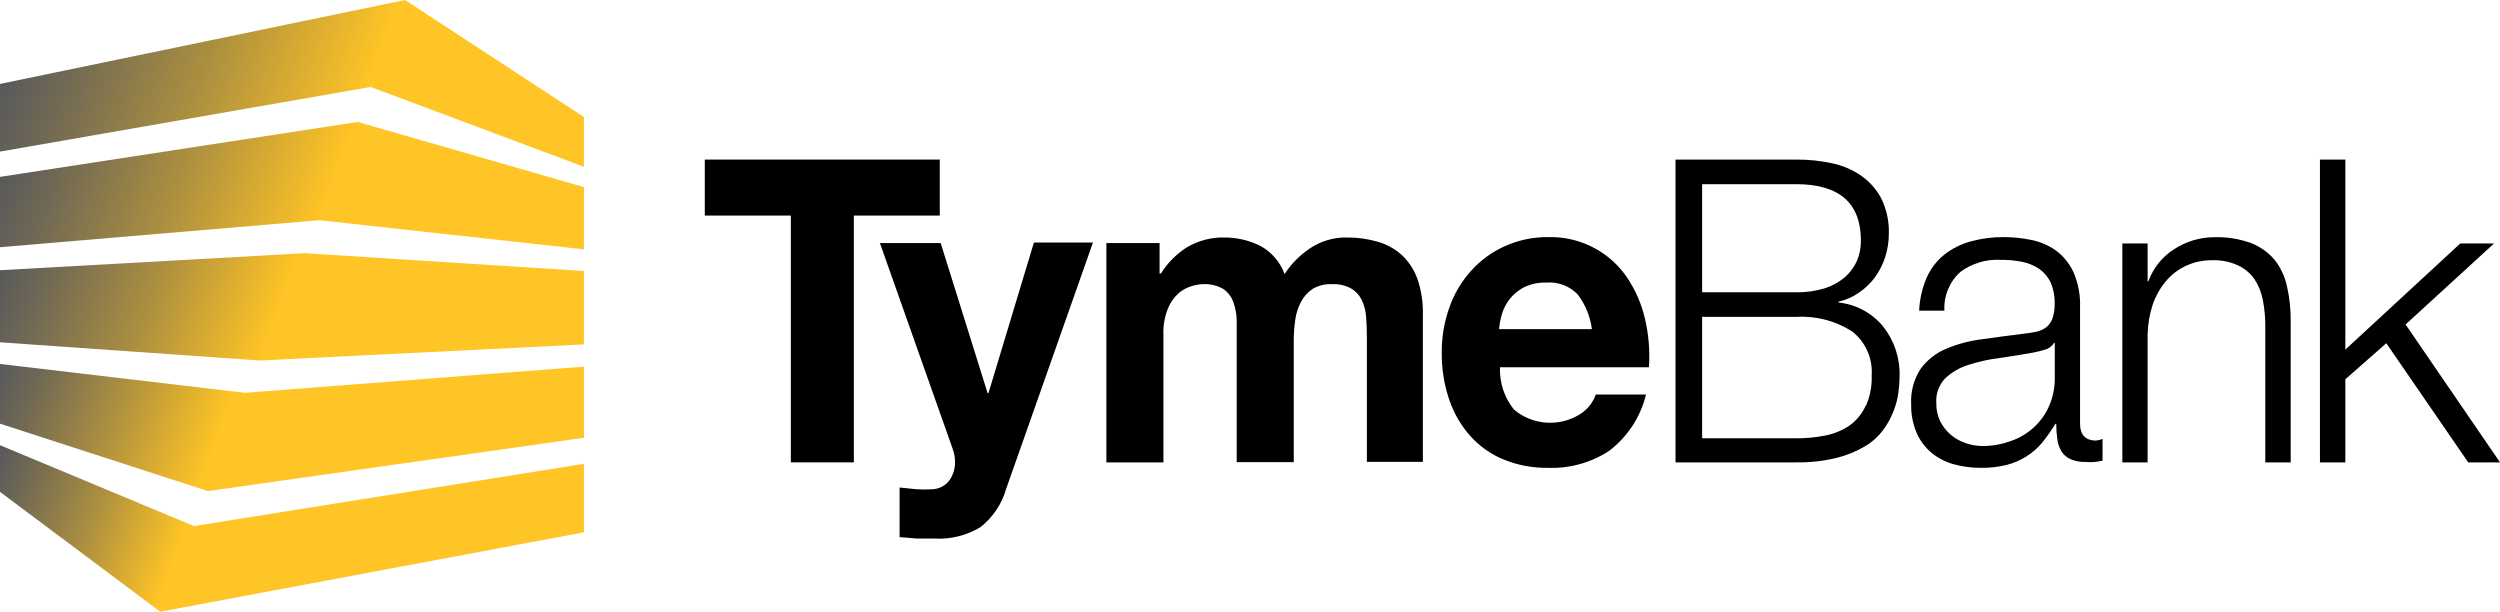
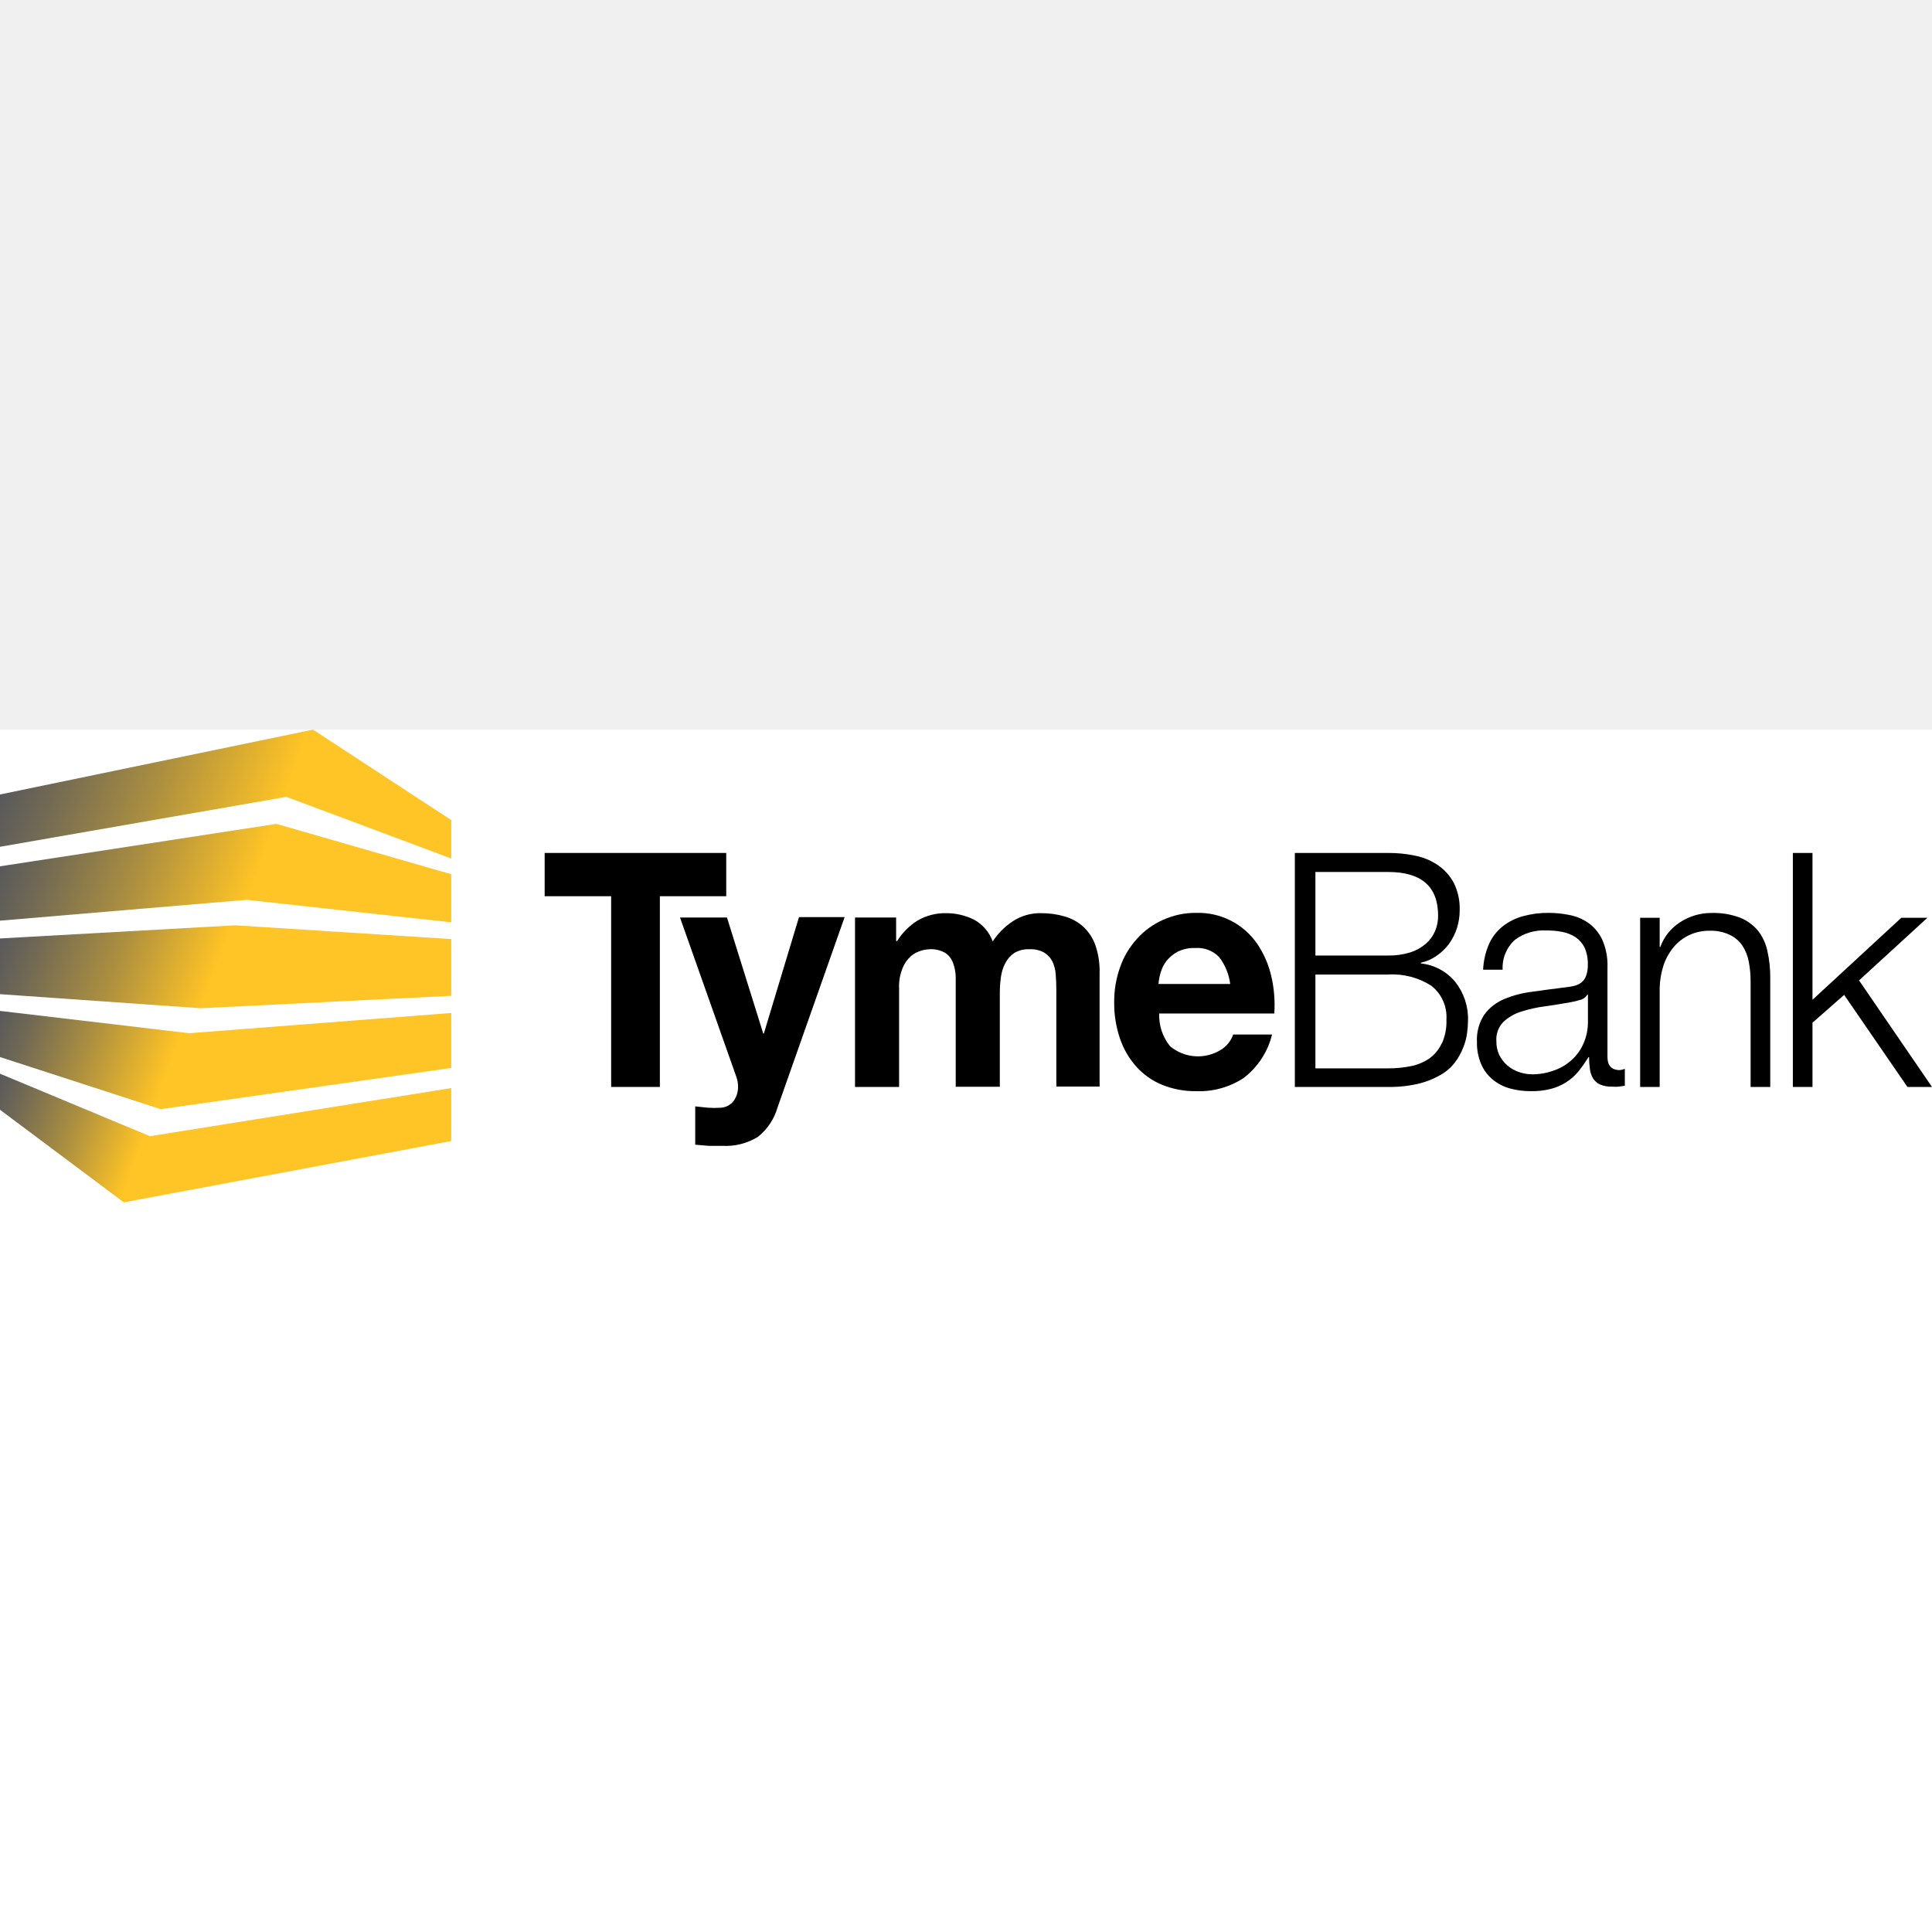
- <svg xmlns="http://www.w3.org/2000/svg" width="188" height="46" viewBox="0 0 188 46">
+ <svg xmlns="http://www.w3.org/2000/svg" width="700" height="700" viewBox="0 0 188 46">
  <defs>
    <linearGradient id="a" x1="42.76" y1="15.72" x2="1.98" y2="0.87" gradientUnits="userSpaceOnUse">
      <stop offset="0.4" stop-color="#ffc425" />
      <stop offset="0.68" stop-color="#aa8e40" />
      <stop offset="0.9" stop-color="#6f6854" />
      <stop offset="1" stop-color="#58595b" />
    </linearGradient>
    <linearGradient id="b" x1="42.12" y1="23.67" x2="1.59" y2="8.92" gradientUnits="userSpaceOnUse">
      <stop offset="0.45" stop-color="#ffc425" />
      <stop offset="0.71" stop-color="#aa8e40" />
      <stop offset="0.91" stop-color="#6f6854" />
      <stop offset="1" stop-color="#58595b" />
    </linearGradient>
    <linearGradient id="c" x1="42.26" y1="30.45" x2="1.69" y2="15.68" gradientUnits="userSpaceOnUse">
      <stop offset="0.52" stop-color="#ffc425" />
      <stop offset="0.74" stop-color="#aa8e40" />
      <stop offset="0.92" stop-color="#6f6854" />
      <stop offset="1" stop-color="#58595b" />
    </linearGradient>
    <linearGradient id="d" x1="42.37" y1="37.15" x2="1.81" y2="22.39" gradientUnits="userSpaceOnUse">
      <stop offset="0.6" stop-color="#ffc425" />
      <stop offset="0.79" stop-color="#aa8e40" />
      <stop offset="0.93" stop-color="#6f6854" />
      <stop offset="1" stop-color="#58595b" />
    </linearGradient>
    <linearGradient id="e" x1="41.92" y1="45.51" x2="1.04" y2="30.63" gradientUnits="userSpaceOnUse">
      <stop offset="0.65" stop-color="#ffc425" />
      <stop offset="0.81" stop-color="#aa8e40" />
      <stop offset="0.94" stop-color="#6f6854" />
      <stop offset="1" stop-color="#58595b" />
    </linearGradient>
  </defs>
  <rect width="500" height="500" fill="white" />
  <polygon points="70.67 12 53 12 53 16.21 59.47 16.21 59.47 34.77 64.21 34.77 64.21 16.21 70.67 16.21 70.67 12" />
  <path d="M74.33,29.57h-.06L70.74,18.28H66.17l5.47,15.47a2.88,2.88,0,0,1,.18,1,2.37,2.37,0,0,1-.4,1.34,1.69,1.69,0,0,1-1.26.7,9,9,0,0,1-1.27,0l-1.24-.13v3.73l1.32.11c.43,0,.87,0,1.31,0a6,6,0,0,0,3.45-.86,5.61,5.61,0,0,0,1.93-2.87l6.53-18.53H77.75Z" />
  <path d="M105.42,19.18a4.63,4.63,0,0,0-1.81-1,8,8,0,0,0-2.3-.32,4.81,4.81,0,0,0-2.82.83,6.75,6.75,0,0,0-1.89,1.92,3.94,3.94,0,0,0-1.86-2.14,6.05,6.05,0,0,0-2.7-.61,5.3,5.3,0,0,0-2.74.71,6.26,6.26,0,0,0-2,2H87.2V18.28h-4V34.77h4.29V25.2a4.72,4.72,0,0,1,.34-2,3.09,3.09,0,0,1,.8-1.15,2.73,2.73,0,0,1,1-.54,3.35,3.35,0,0,1,.8-.14,2.77,2.77,0,0,1,1.56.36,2,2,0,0,1,.76,1,4.24,4.24,0,0,1,.25,1.32c0,.48,0,1,0,1.45v9.25h4.29V25.58a10.84,10.84,0,0,1,.11-1.51,4,4,0,0,1,.42-1.34,2.7,2.7,0,0,1,.88-1,2.65,2.65,0,0,1,1.46-.36,2.7,2.7,0,0,1,1.44.32,2.07,2.07,0,0,1,.8.86,3.43,3.43,0,0,1,.33,1.27q.06.74.06,1.56v9.35H107v-11A7.81,7.81,0,0,0,106.6,21,4.6,4.6,0,0,0,105.42,19.18Z" />
  <path d="M122.33,20.83a6.95,6.95,0,0,0-5.91-3,7.69,7.69,0,0,0-3.25.68,7.44,7.44,0,0,0-2.52,1.83A8,8,0,0,0,109,23.1a9.9,9.9,0,0,0-.58,3.44,10.59,10.59,0,0,0,.56,3.51,7.9,7.9,0,0,0,1.59,2.74,6.85,6.85,0,0,0,2.51,1.77,8.54,8.54,0,0,0,3.32.62A7.86,7.86,0,0,0,121,33.91a7.57,7.57,0,0,0,2.78-4.24H120a2.83,2.83,0,0,1-1.14,1.45,4.23,4.23,0,0,1-5-.31,4.75,4.75,0,0,1-1.06-3.19H124a12.32,12.32,0,0,0-.3-3.66A9.32,9.32,0,0,0,122.33,20.83Zm-9.6,3.92a5.56,5.56,0,0,1,.2-1.08,3.44,3.44,0,0,1,.57-1.15,3.51,3.51,0,0,1,1.09-.91,3.61,3.61,0,0,1,1.71-.36,2.93,2.93,0,0,1,2.34.89,5.43,5.43,0,0,1,1.07,2.61Z" />
  <path d="M138.26,22.75v-.07a4.23,4.23,0,0,0,1.53-.67A5,5,0,0,0,141,20.85a5.5,5.5,0,0,0,.77-1.53,5.65,5.65,0,0,0,.27-1.74,5.6,5.6,0,0,0-.57-2.66,4.81,4.81,0,0,0-1.53-1.72,6,6,0,0,0-2.2-.93,12.45,12.45,0,0,0-2.62-.27H126V34.77h9.12a11.94,11.94,0,0,0,3-.34,7.93,7.93,0,0,0,2.11-.86,4.61,4.61,0,0,0,1.38-1.23,5.86,5.86,0,0,0,.78-1.42,5.7,5.7,0,0,0,.37-1.4,9.37,9.37,0,0,0,.09-1.23,5.75,5.75,0,0,0-1.24-3.74A5,5,0,0,0,138.26,22.75ZM128,13.85h7.07q4.88,0,4.87,4.27a3.79,3.79,0,0,1-.3,1.5,3.52,3.52,0,0,1-.91,1.23,4.38,4.38,0,0,1-1.51.83,6.89,6.89,0,0,1-2.15.3H128Zm12.3,16.66A3.66,3.66,0,0,1,139.08,32a4.88,4.88,0,0,1-1.81.75,10.9,10.9,0,0,1-2.18.21H128V23.83h7.07a7,7,0,0,1,4.22,1.1,3.87,3.87,0,0,1,1.46,3.3A5.15,5.15,0,0,1,140.32,30.51Z" />
  <path d="M156.42,31.86V23.13a6.13,6.13,0,0,0-.51-2.7,4.27,4.27,0,0,0-1.33-1.61,4.88,4.88,0,0,0-1.84-.78,10.29,10.29,0,0,0-2.06-.21,9.07,9.07,0,0,0-2.47.32,5.61,5.61,0,0,0-2,1,4.64,4.64,0,0,0-1.32,1.72,7.07,7.07,0,0,0-.57,2.49h1.9a3.64,3.64,0,0,1,1.21-2.92,4.66,4.66,0,0,1,3-.9,8.11,8.11,0,0,1,1.59.14,3.66,3.66,0,0,1,1.3.52,2.69,2.69,0,0,1,.87,1,3.9,3.9,0,0,1,.32,1.68,3,3,0,0,1-.17,1.08,1.5,1.5,0,0,1-.46.65,2,2,0,0,1-.76.34c-.3.06-.66.12-1.06.16-1,.12-2,.26-3,.4a10.09,10.09,0,0,0-2.69.71,4.54,4.54,0,0,0-1.92,1.49,4.41,4.41,0,0,0-.73,2.69,5.22,5.22,0,0,0,.41,2.15,4.05,4.05,0,0,0,1.12,1.5,4.53,4.53,0,0,0,1.66.86,7.5,7.5,0,0,0,2,.27,7.62,7.62,0,0,0,2-.22,5.16,5.16,0,0,0,2.66-1.67,14.13,14.13,0,0,0,1-1.42h.06a8.23,8.23,0,0,0,.08,1.16,2.34,2.34,0,0,0,.31.91,1.57,1.57,0,0,0,.68.59,2.75,2.75,0,0,0,1.17.21,4,4,0,0,0,.65,0l.59-.09V33a1.39,1.39,0,0,1-.61.13C156.8,33.08,156.42,32.67,156.42,31.86Zm-1.9-3.47a5.19,5.19,0,0,1-.44,2.17,4.71,4.71,0,0,1-1.18,1.62,4.92,4.92,0,0,1-1.73,1,6.12,6.12,0,0,1-2.09.36,3.92,3.92,0,0,1-1.3-.23,3.39,3.39,0,0,1-1.12-.65,3.35,3.35,0,0,1-.77-1,3.09,3.09,0,0,1-.28-1.36,2.43,2.43,0,0,1,.68-1.86,4.53,4.53,0,0,1,1.73-1,12.92,12.92,0,0,1,2.35-.52c.85-.12,1.68-.25,2.49-.4a7.25,7.25,0,0,0,.9-.22,1.11,1.11,0,0,0,.7-.51h.06Z" />
  <path d="M171.05,19.54a4.46,4.46,0,0,0-1.77-1.26,7.3,7.3,0,0,0-2.73-.44,5.53,5.53,0,0,0-3.06.9,4.79,4.79,0,0,0-1.93,2.41h-.06V18.31h-1.9V34.77h1.9v-9.6a7.68,7.68,0,0,1,.38-2.25,5.53,5.53,0,0,1,1-1.78A4.4,4.4,0,0,1,164.36,20a4.55,4.55,0,0,1,2-.43,4.21,4.21,0,0,1,1.92.38A3.08,3.08,0,0,1,169.54,21a4.3,4.3,0,0,1,.63,1.58,10.05,10.05,0,0,1,.18,2V34.77h1.91V24.18a11.34,11.34,0,0,0-.28-2.65A4.83,4.83,0,0,0,171.05,19.54Z" />
  <polygon points="180.9 24.4 187.55 18.31 185.01 18.31 176.37 26.29 176.37 12 174.46 12 174.46 34.77 176.37 34.77 176.37 28.52 179.45 25.81 185.61 34.77 188 34.77 180.9 24.4" />
  <polygon points="30.46 0 0 6.31 0 11.4 27.87 6.54 43.91 12.54 43.91 8.8 30.46 0" fill="url(#a)" />
  <polygon points="0 13.3 0 18.59 24.02 16.56 43.91 18.75 43.91 14.07 26.9 9.17 0 13.3" fill="url(#b)" />
  <polygon points="0 20.32 0 25.74 19.52 27.11 43.91 25.9 43.91 20.38 22.9 19.04 0 20.32" fill="url(#c)" />
  <polygon points="0 31.86 15.63 36.93 43.91 32.92 43.91 27.57 18.42 29.54 0 27.37 0 31.86" fill="url(#d)" />
  <polygon points="0 36.99 12.05 46 43.91 40.03 43.91 34.88 14.59 39.56 0 33.48 0 36.99" fill="url(#e)" />
</svg>
